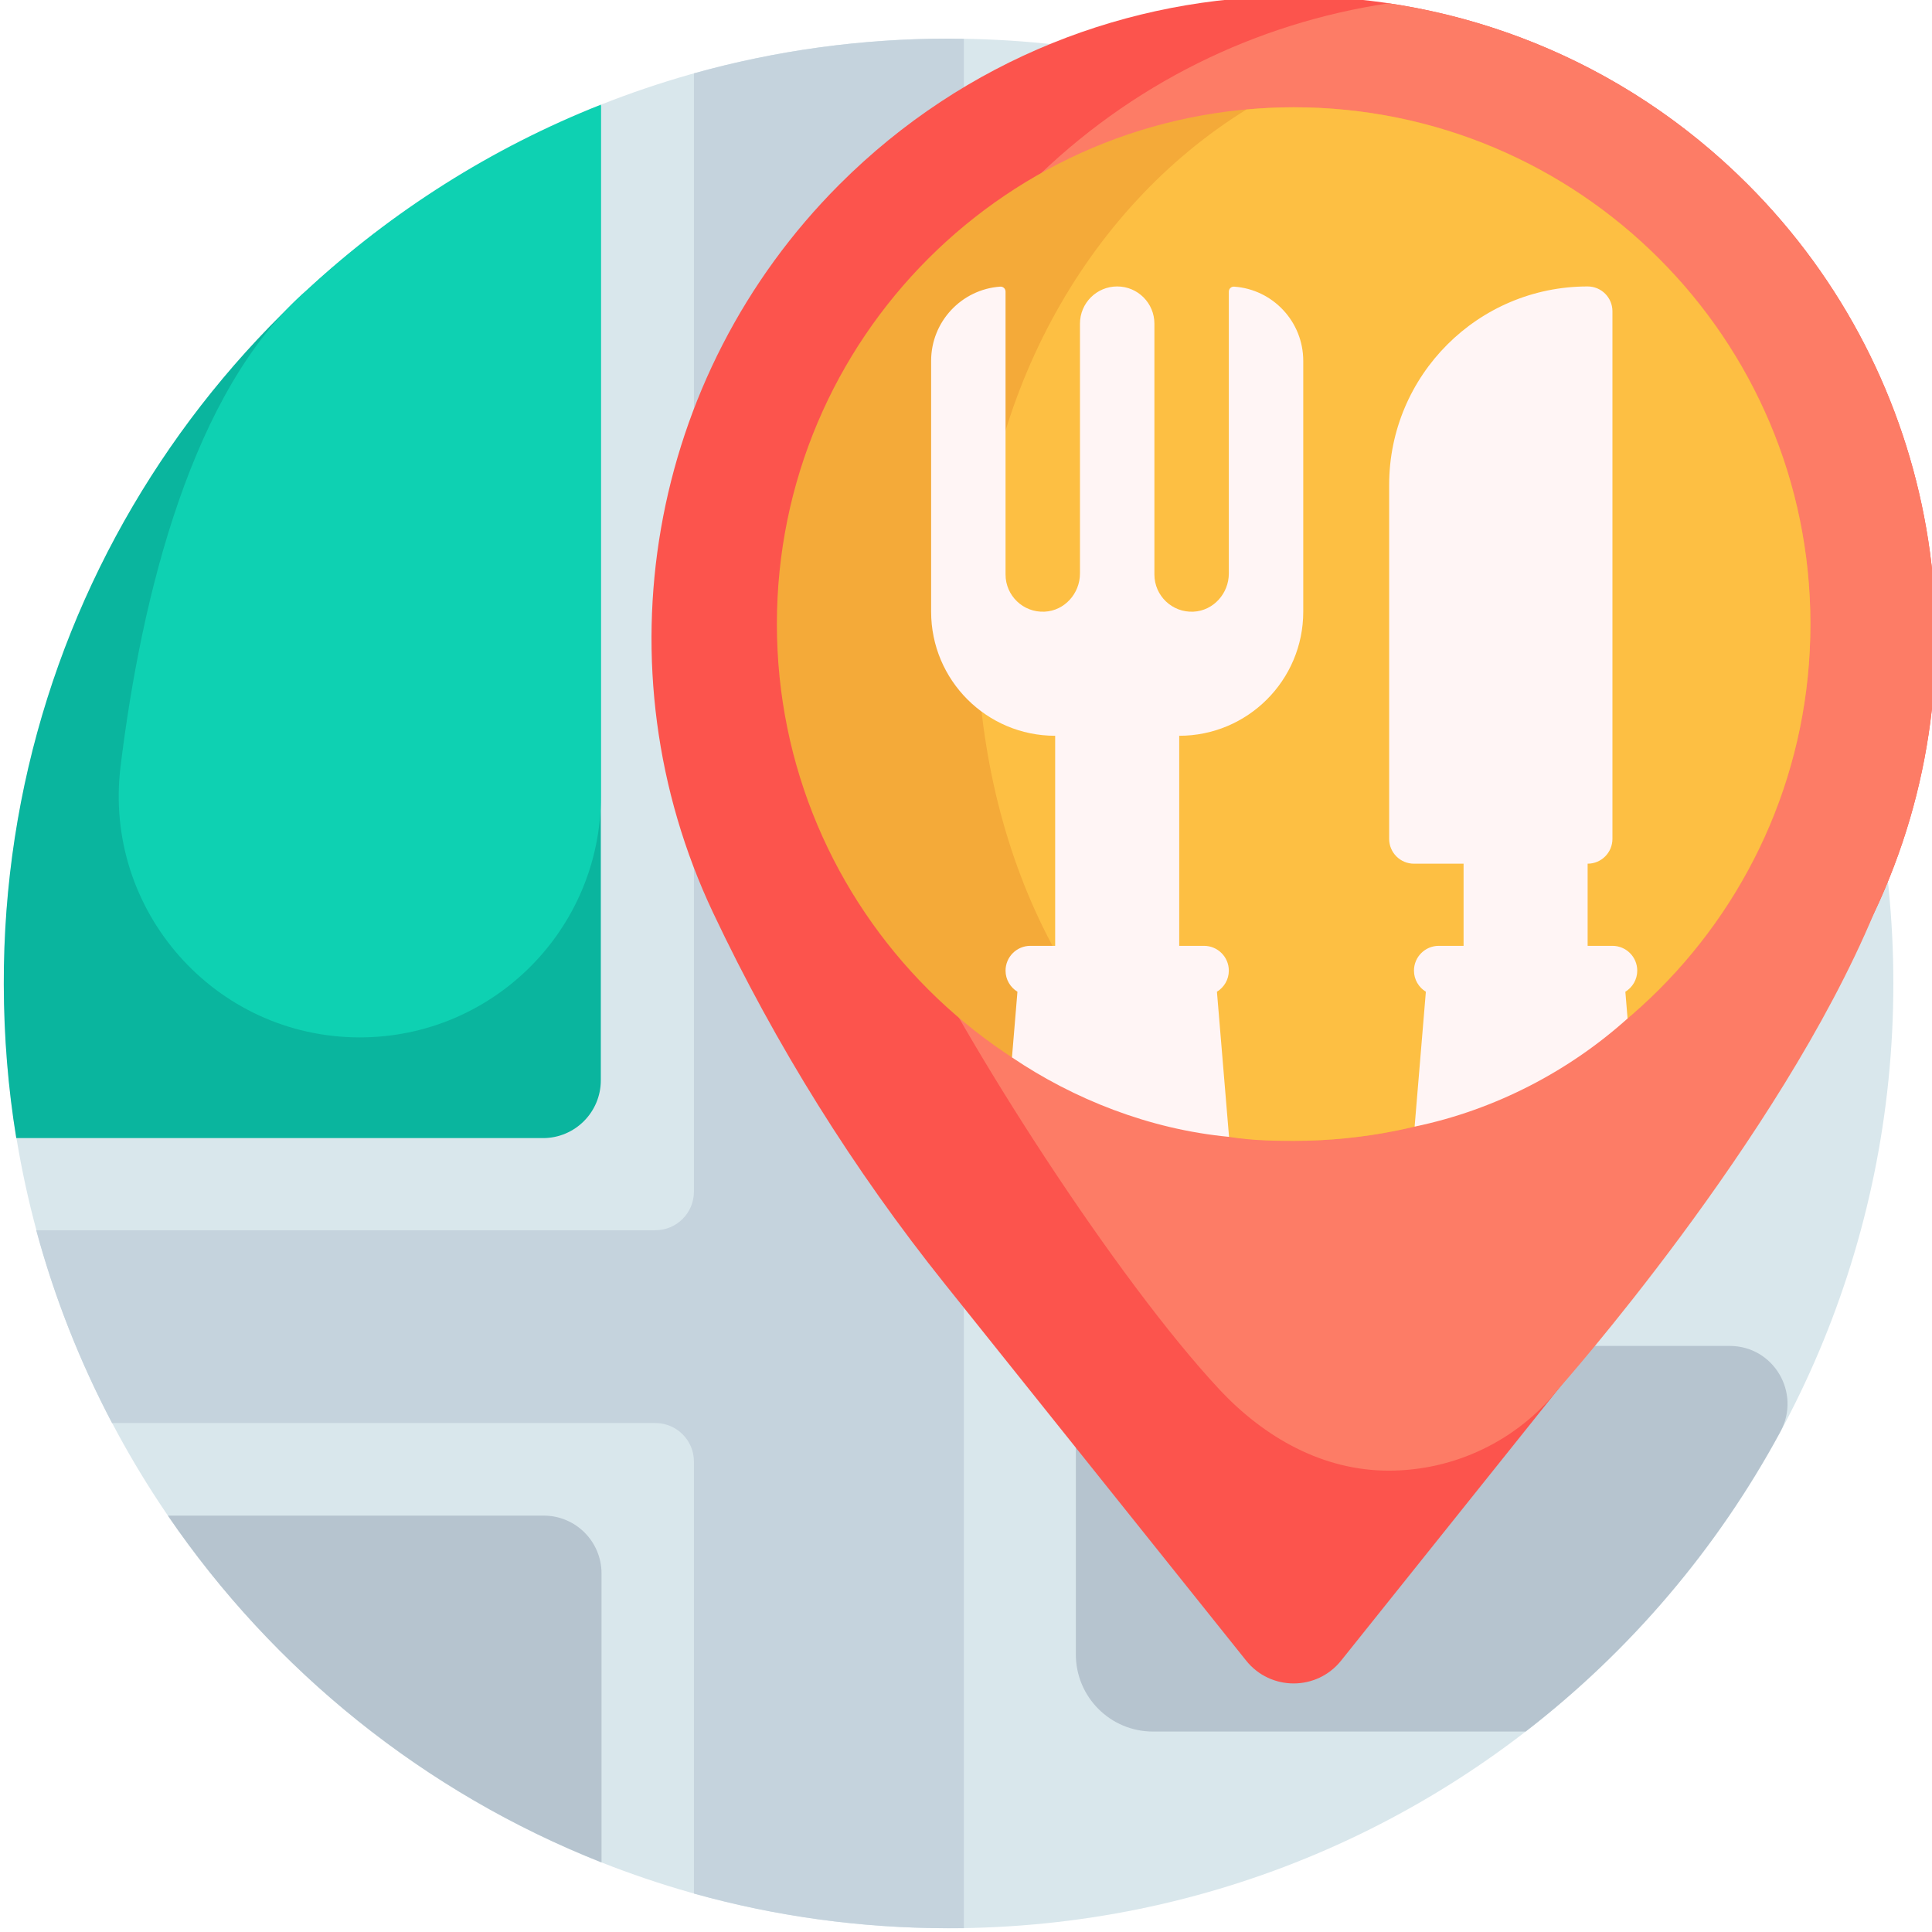
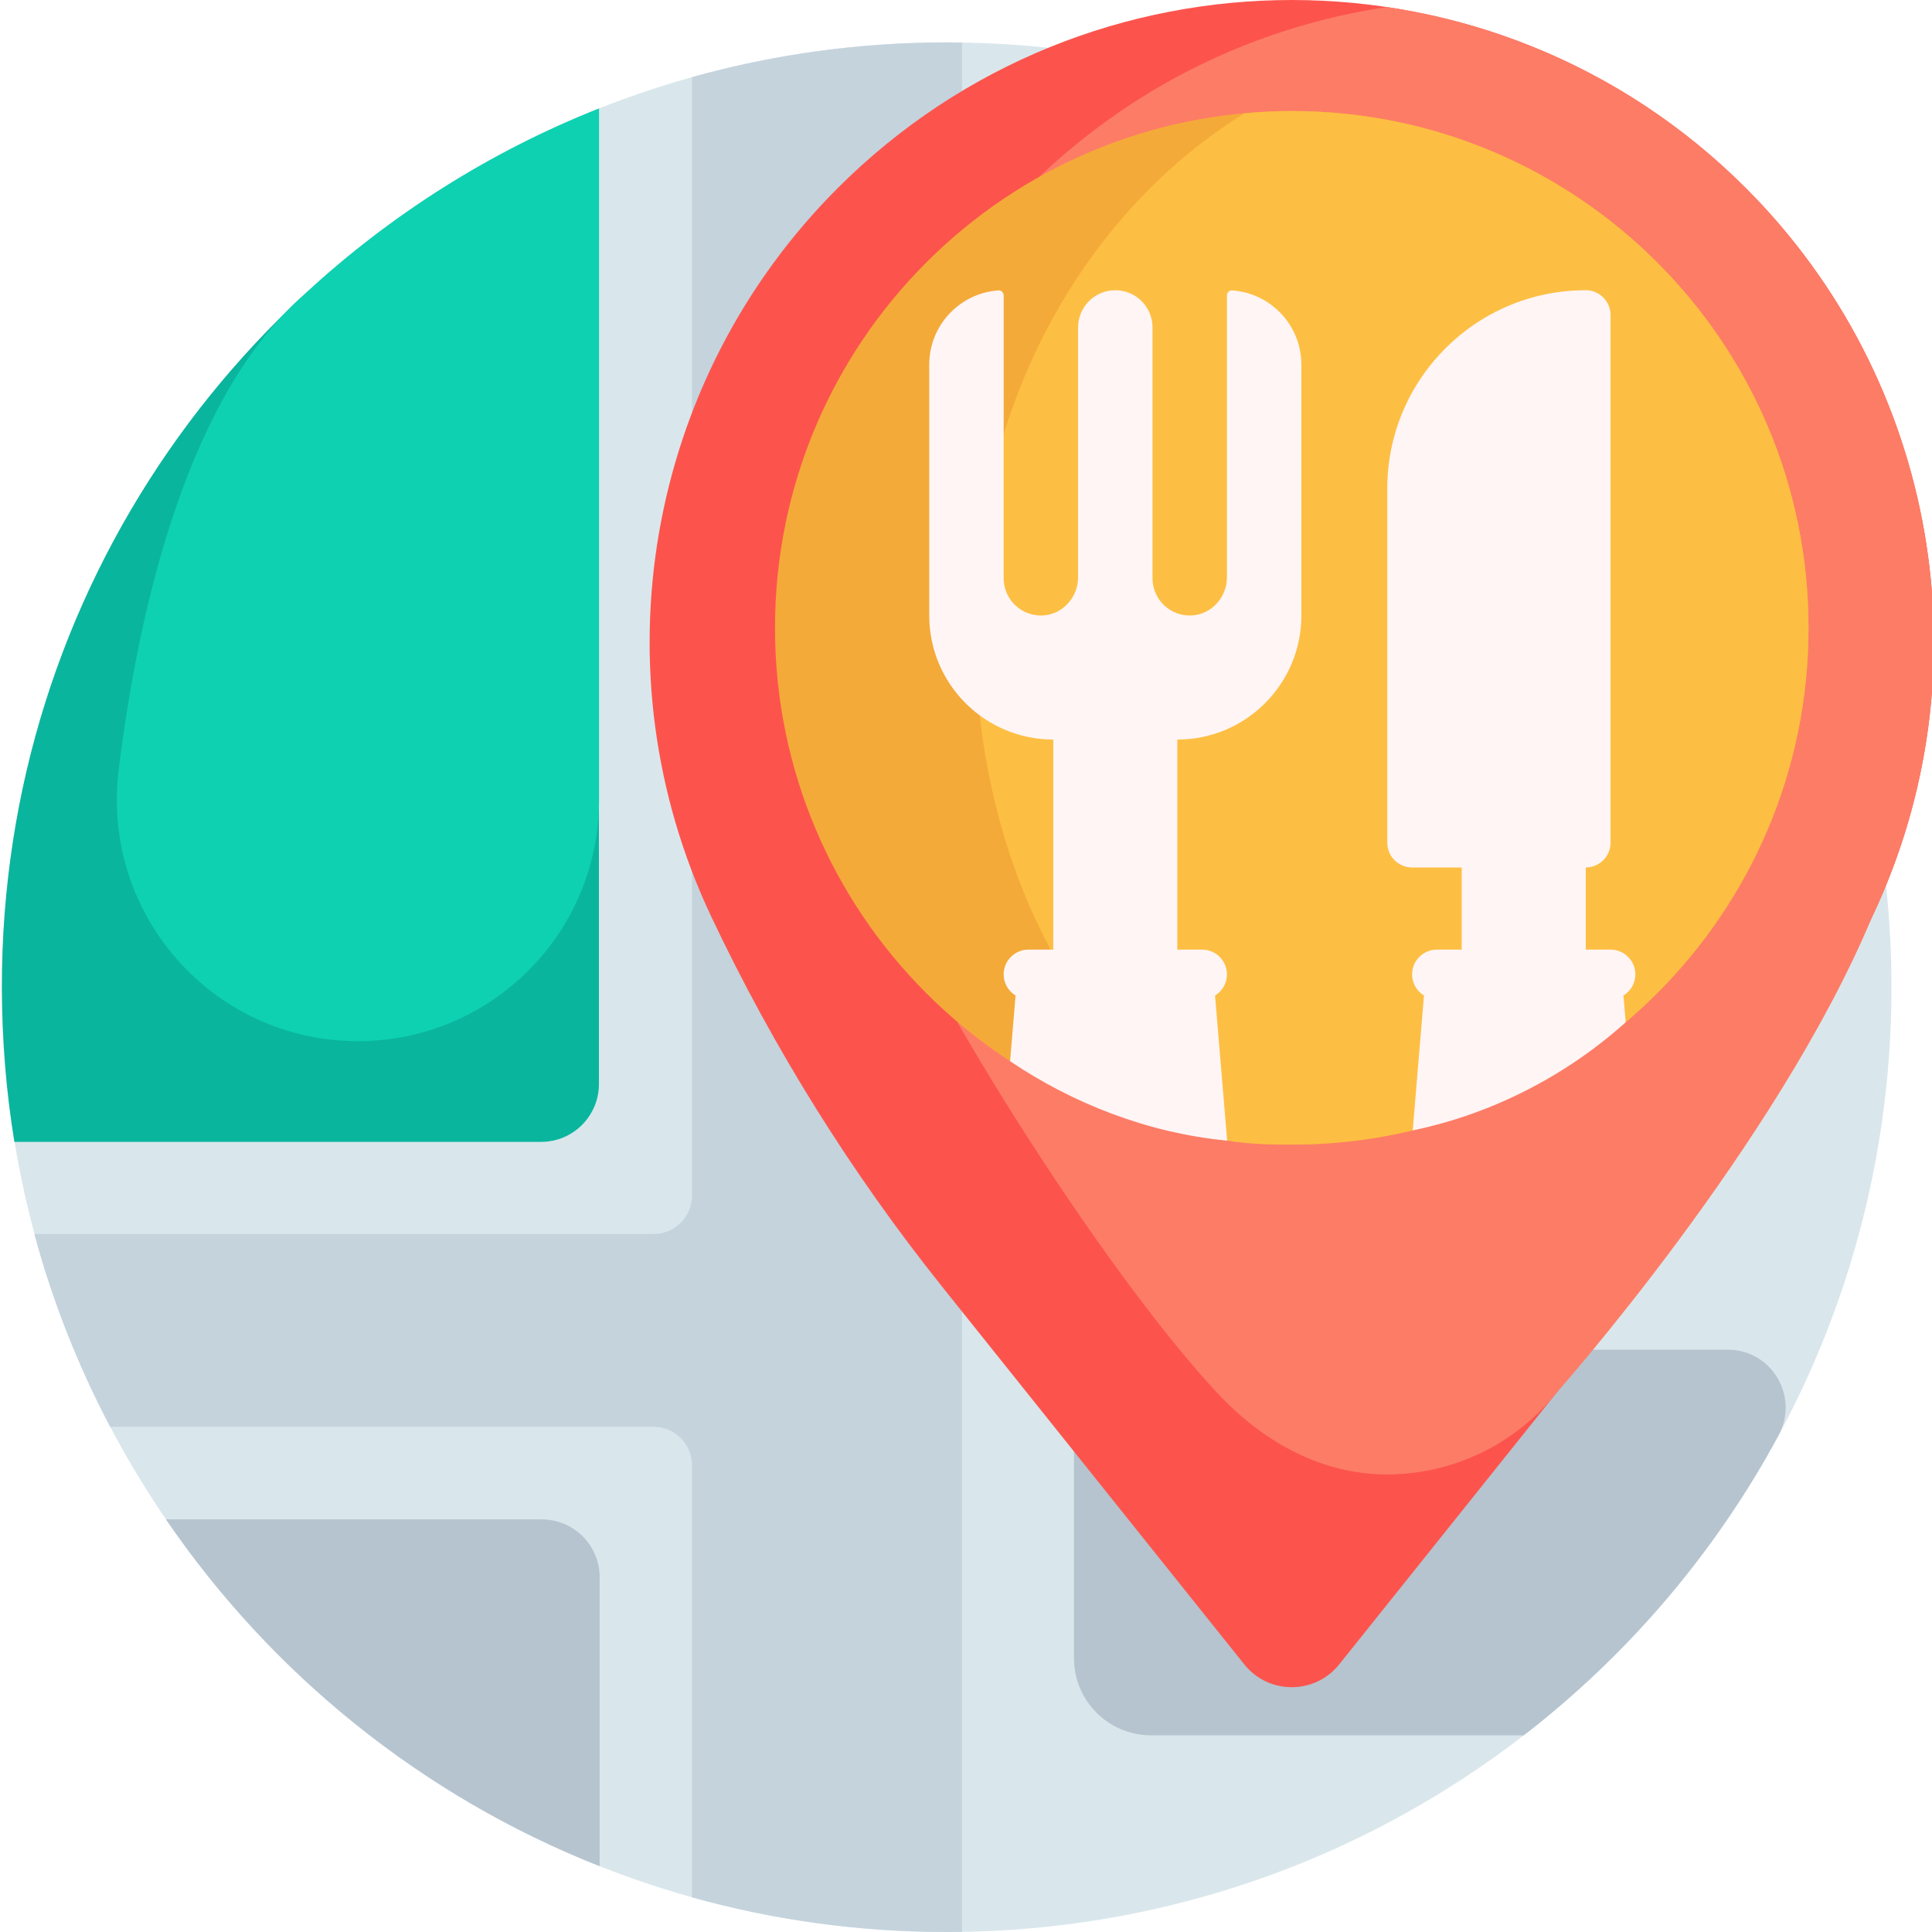
- <svg xmlns="http://www.w3.org/2000/svg" height="511pt" viewBox="0 1 511 512" width="511pt">
+ <svg xmlns="http://www.w3.org/2000/svg" viewBox="0 0 512 512">
  <path d="m501.258 261.621c0 138.281-112.094 250.379-250.367 250.379s-250.367-112.098-250.367-250.379 112.094-250.379 250.367-250.379 250.367 112.098 250.367 250.379zm0 0" fill="#d9e7ec" />
  <path d="m9.098 327.023h164.082c5.645 0 10.219-4.574 10.219-10.219v-296.363c21.461-5.992 44.078-9.203 67.449-9.203 1.363 0 2.727.031 4.086.055v500.695c-1.359.02-2.719.008-4.086.008-23.371 0-45.988-3.191-67.449-9.18v-114.477c0-5.645-4.574-10.219-10.219-10.219h-143.984c-8.469-16.082-15.262-33.191-20.098-51.098zm0 0" fill="#c5d3dd" />
  <path d="m457.891 357.684c11.648 0 18.98 12.445 13.449 22.695-16.75 31.02-39.812 58.098-67.527 79.5h-98.766c-11.289 0-20.438-9.148-20.438-20.438v-81.758zm-298.98 136.879v-76.582c0-8.465-6.863-15.328-15.328-15.328h-99.598c28.055 41.078 68.023 73.375 114.926 91.91zm0 0" fill="#b6c4cf" />
  <path d="m158.723 287.277c0 8.469-6.859 15.332-15.328 15.332h-139.582c-2.168-13.25-3.277-26.844-3.312-40.707-.25-105.734 65.141-196.156 158.223-232.871zm0 0" fill="#0ab59e" />
  <path d="m31.449 204.117c5.562-45.359 19.004-99.938 49.418-126.293 22.516-20.84 48.867-37.598 77.879-49.086v183.285c0 35.289-28.605 63.895-63.895 63.895-38.422 0-68.082-33.66-63.402-71.801zm0 0" fill="#0ed1b2" />
  <path d="m496.168 242.91c-16.582 35.07-37.191 68.082-61.426 98.371l-79.836 99.801c-6.449 8.062-18.711 8.062-25.16 0l-79.836-99.801c-24.23-30.289-44.844-63.301-61.422-98.371-30.719-64.973-17.305-142.246 33.512-193.066 66.457-66.457 174.199-66.457 240.652 0 50.82 50.82 64.234 128.09 33.516 193.066zm0 0" fill="#fc544d" />
  <path d="m496.168 242.91c-25.211 60.426-83.707 126.227-83.707 126.227-10.922 13.652-27.461 21.602-44.945 21.602s-33.023-8.805-44.941-21.602c-27.008-28.992-67.129-91.156-83.707-126.227-30.719-64.973-17.305-142.246 33.512-193.066 26.805-26.805 60.32-42.789 95.141-47.973 34.812 5.184 68.332 21.168 95.137 47.973 50.816 50.82 64.23 128.09 33.512 193.066zm0 0" fill="#fd7c66" />
  <path d="m479.277 166.383c0 75.637-61.316 136.953-136.949 136.953s-136.945-61.316-136.945-136.953c0-75.637 61.312-136.953 136.945-136.953s136.949 61.316 136.949 136.953zm0 0" fill="#f4aa39" />
  <path d="m479.277 166.383c0 75.637-61.316 136.953-136.949 136.953-4.219 0-10.723 0-17.117-1.062-42.586-26.32-66.879-77.043-66.879-135.891 0-58.848 28.898-110.043 71.488-136.359 4.121-.375 8.289-.594 12.508-.594 75.633 0 136.949 61.316 136.949 136.953zm0 0" fill="#fdbf43" />
  <path d="m344.875 96.637v66.477c0 18.156-14.719 32.875-32.871 32.875v55.668h6.574c3.629 0 6.574 2.941 6.574 6.574 0 2.371-1.27 4.434-3.152 5.59l3.207 38.457c-21.09-1.992-41.188-10-57.523-21.059l1.449-17.398c-1.883-1.156-3.152-3.219-3.152-5.59 0-3.629 2.945-6.574 6.574-6.574h6.574v-55.668c-18.152 0-32.871-14.719-32.871-32.875v-66.477c0-10.422 8.082-18.957 18.316-19.676.762-.055 1.406.555 1.406 1.316v74.977c0 5.602 4.676 10.117 10.34 9.848 5.305-.246 9.383-4.816 9.383-10.129v-66.199c0-5.449 4.418-9.863 9.863-9.863 5.449 0 9.863 4.414 9.863 9.863v66.477c0 5.605 4.676 10.117 10.336 9.852 5.305-.25 9.387-4.82 9.387-10.129v-74.695c0-.762.645-1.371 1.406-1.316 10.234.719 18.316 9.254 18.316 19.676zm88.512 161.594c0-3.629-2.945-6.574-6.574-6.574h-6.574v-21.77c3.629 0 6.574-2.945 6.574-6.578v-139.824c0-3.633-2.945-6.574-6.574-6.574-29.051 0-52.598 23.547-52.598 52.598v93.801c0 3.633 2.941 6.578 6.574 6.578h13.148v21.77h-6.574c-3.629 0-6.574 2.941-6.574 6.574 0 2.371 1.27 4.434 3.152 5.59l-2.98 35.742c21.617-4.473 41.203-14.945 56.438-28.66l-.59-7.082c1.883-1.156 3.152-3.219 3.152-5.59zm0 0" fill="#fff5f5" />
</svg>
